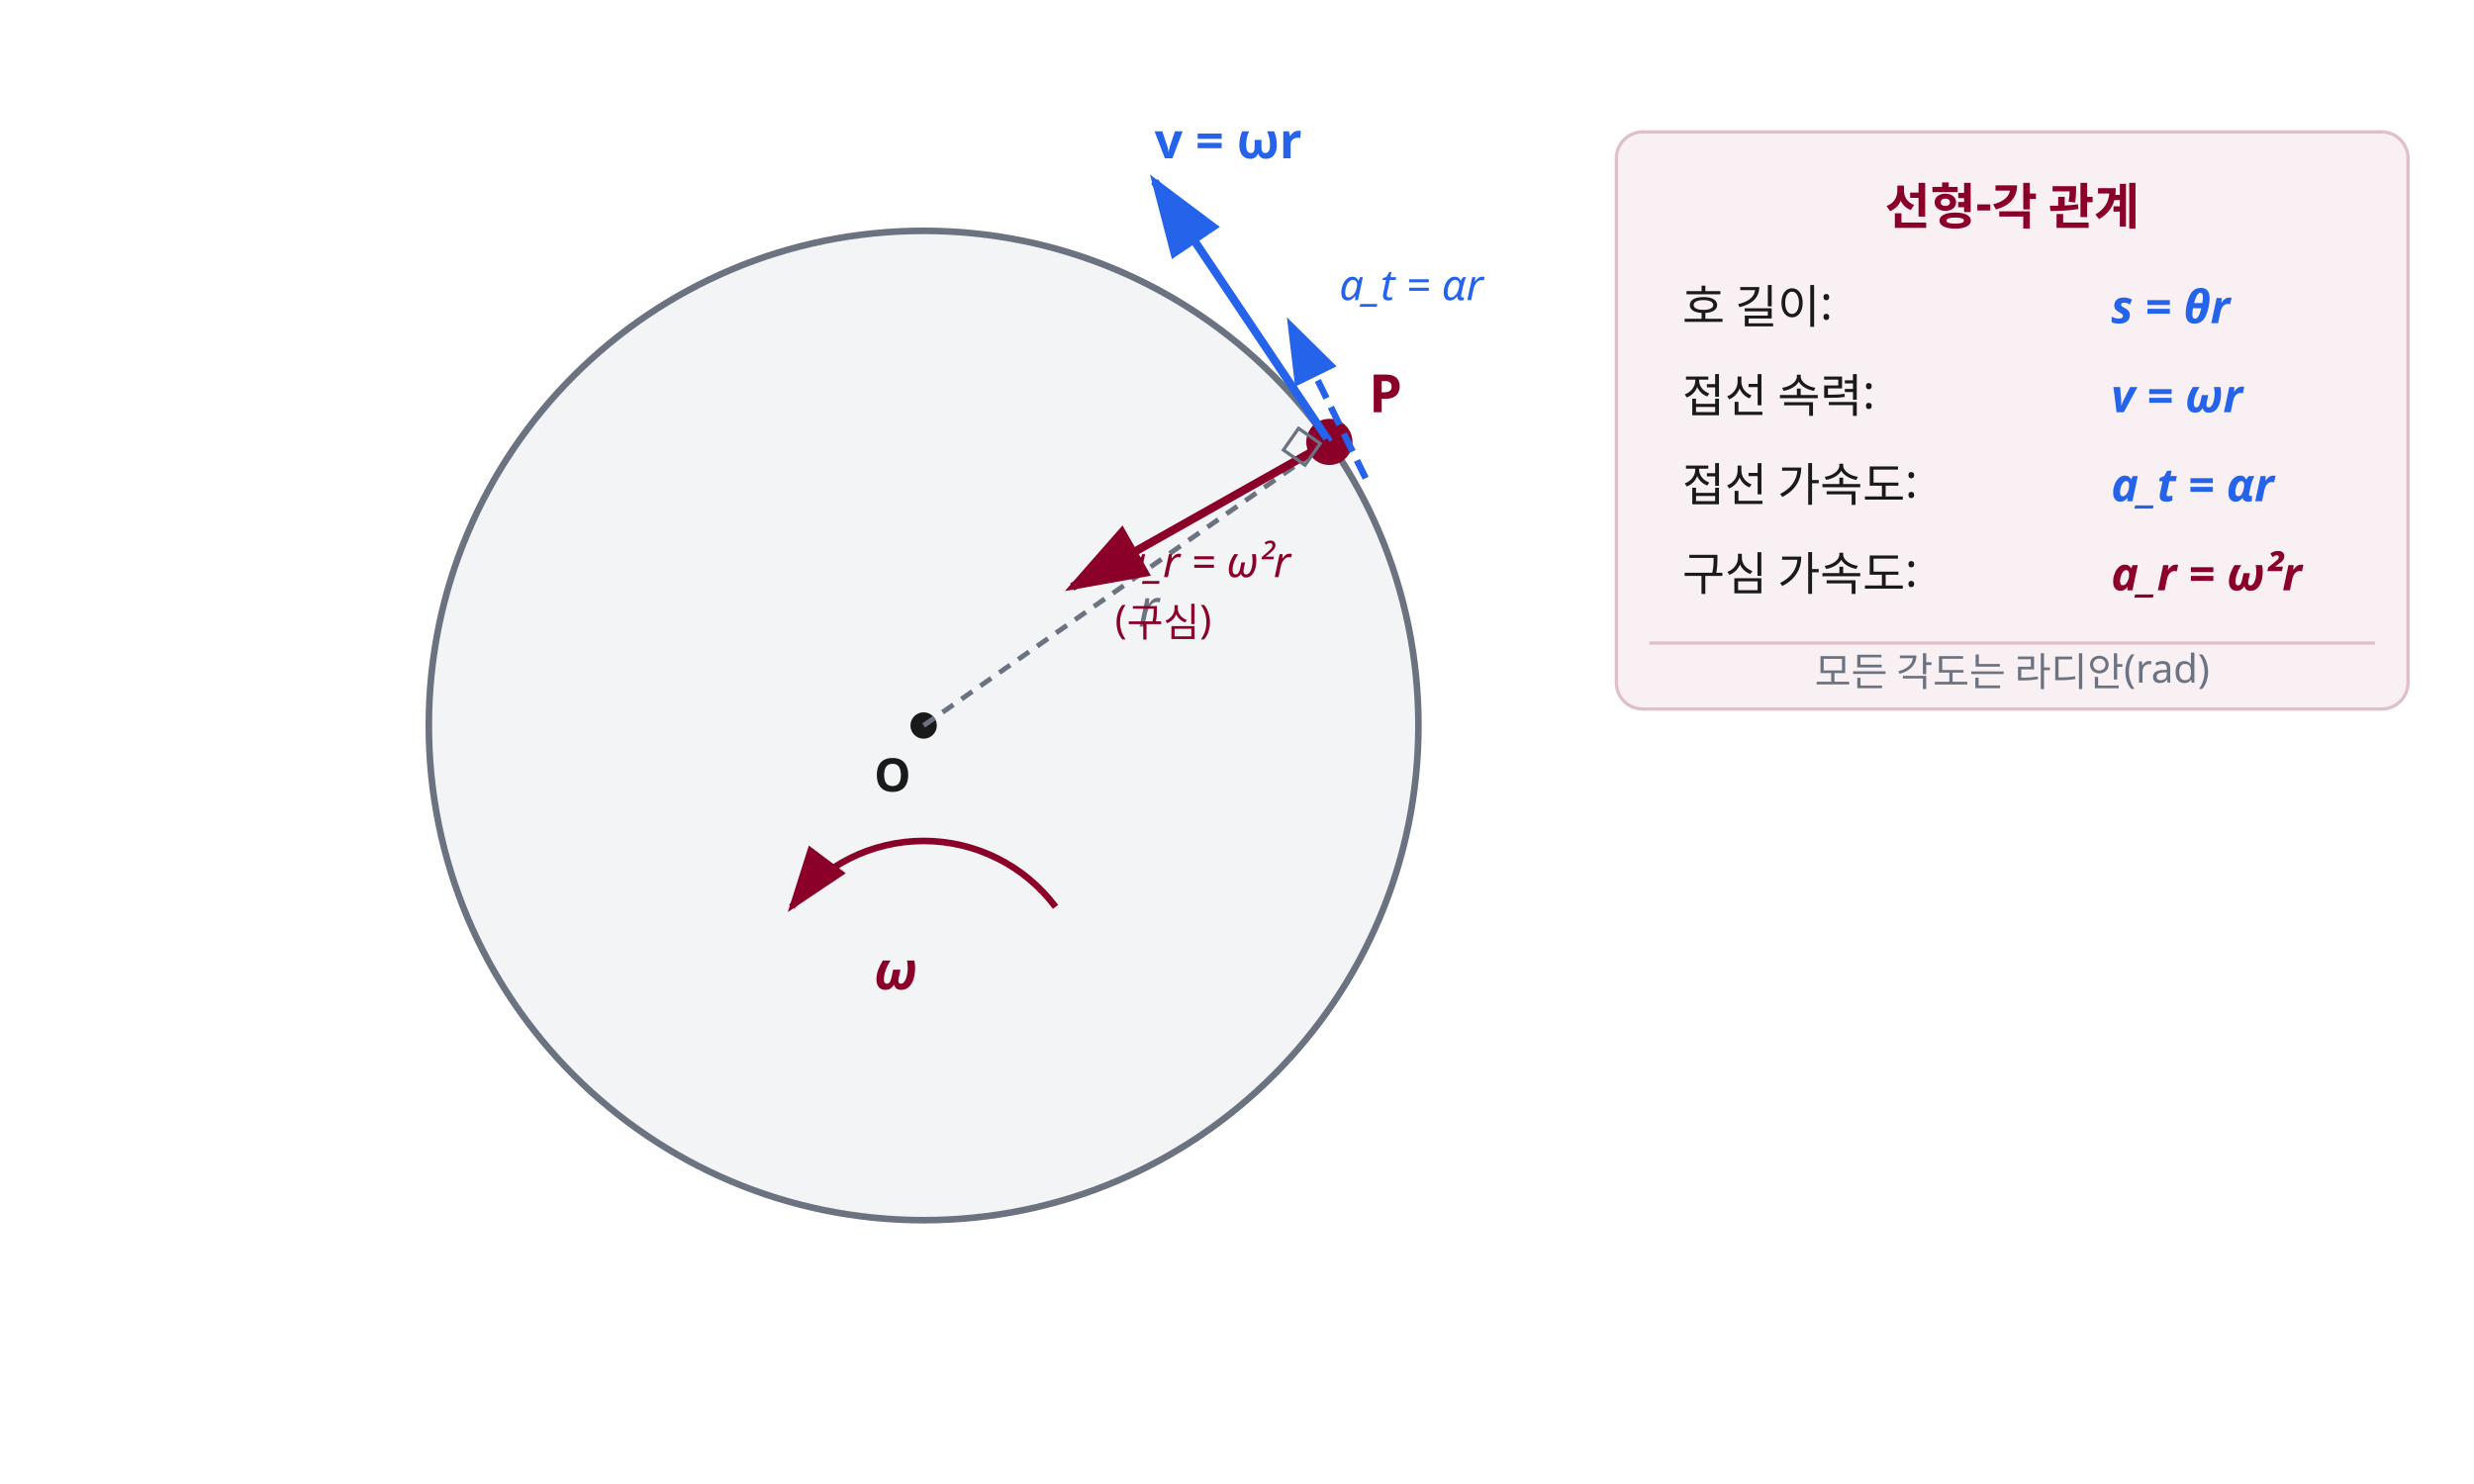
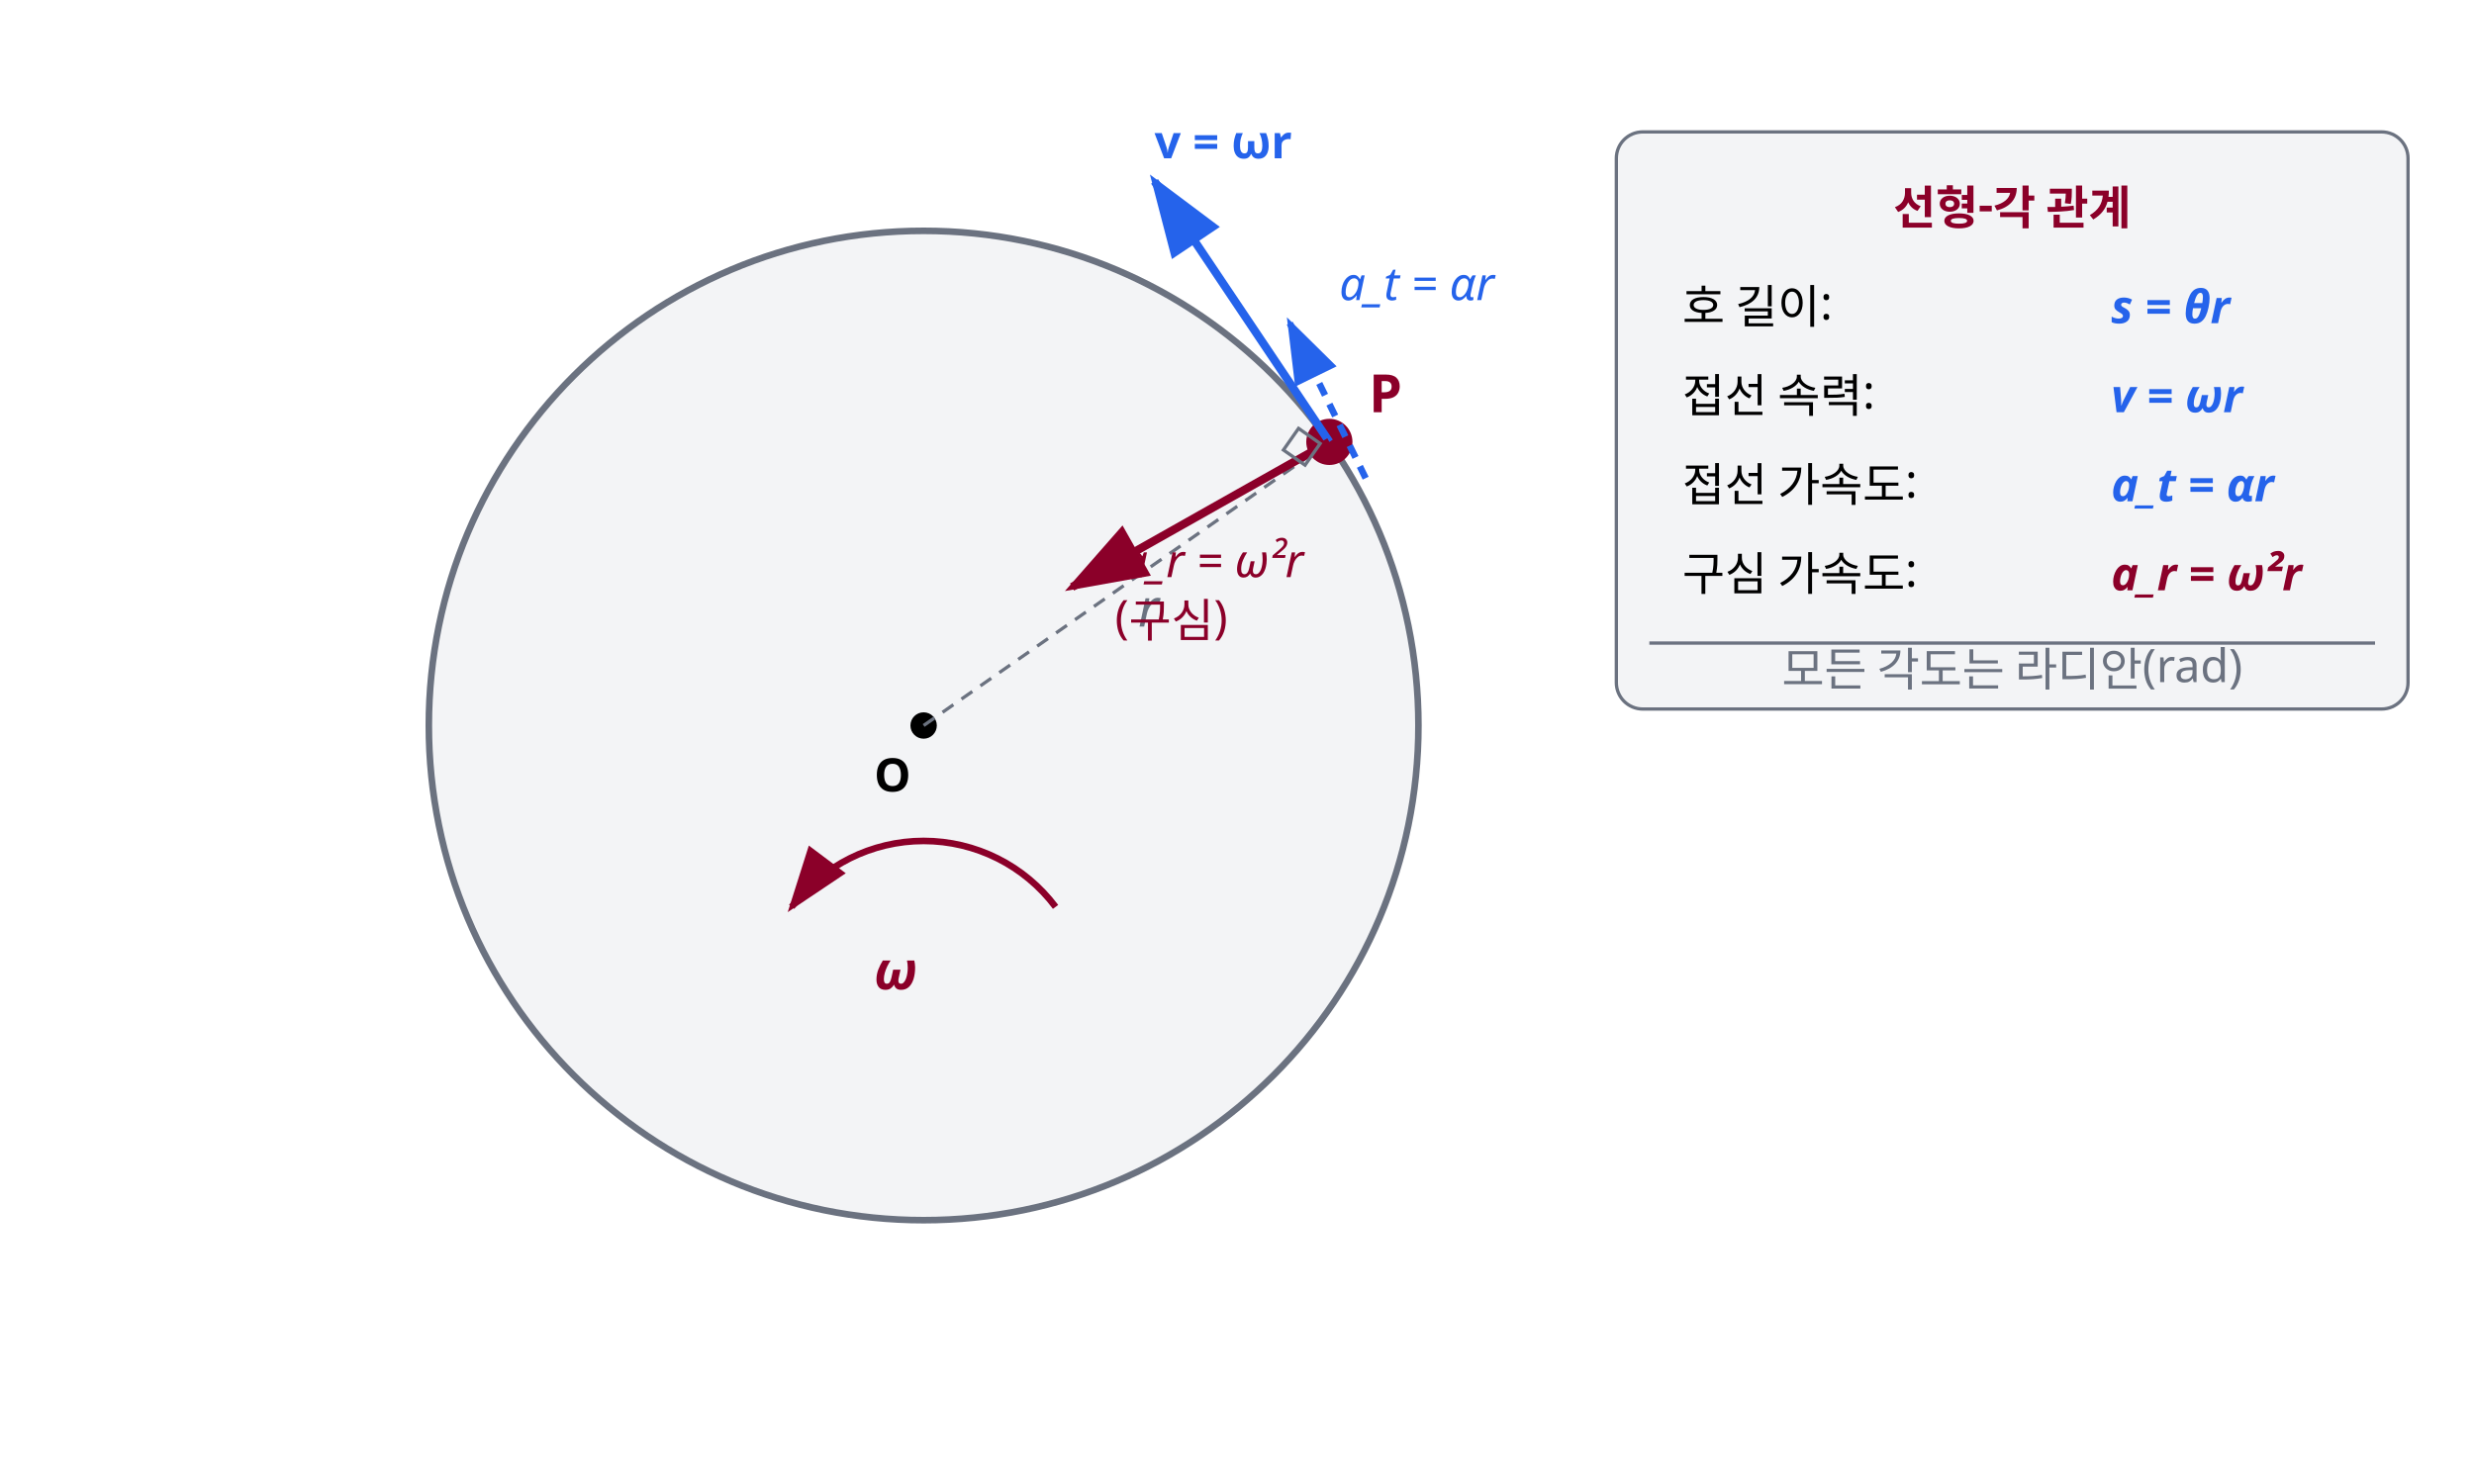
<svg xmlns="http://www.w3.org/2000/svg" viewBox="0 0 750 450" font-family="sans-serif">
  <defs>
    <marker id="arr-red" markerWidth="10" markerHeight="7" refX="9" refY="3.5" orient="auto">
      <polygon points="0 0, 10 3.5, 0 7" fill="#8B0029" />
    </marker>
    <marker id="arr-blue" markerWidth="10" markerHeight="7" refX="9" refY="3.5" orient="auto">
      <polygon points="0 0, 10 3.5, 0 7" fill="#2563EB" />
    </marker>
    <marker id="arr-gray" markerWidth="8" markerHeight="6" refX="7" refY="3" orient="auto">
      <polygon points="0 0, 8 3, 0 6" fill="#6B7280" />
    </marker>
  </defs>
  <circle cx="280" cy="220" r="150" fill="#F3F4F6" stroke="#6B7280" stroke-width="2" />
-   <circle cx="280" cy="220" r="4" fill="#1a1a1a" />
-   <text x="265" y="240" font-size="14" fill="#1a1a1a" font-weight="bold">O</text>
-   <line x1="280" y1="220" x2="403" y2="134" stroke="#6B7280" stroke-width="1.5" stroke-dasharray="4 3" />
+   <circle cx="280" cy="220" r="4" fill="#000000" />
+   <text x="265" y="240" font-size="14" fill="#000000" font-weight="bold">O</text>
+   <line x1="280" y1="220" x2="403" y2="134" stroke="#6B7280" stroke-width="1" stroke-dasharray="4 3" />
  <text x="345" y="190" font-size="16" fill="#6B7280" font-style="italic">r</text>
  <circle cx="403" cy="134" r="7" fill="#8B0029" />
  <text x="415" y="125" font-size="16" fill="#8B0029" font-weight="bold">P</text>
  <line x1="403" y1="134" x2="350" y2="55" stroke="#2563EB" stroke-width="2.5" marker-end="url(#arr-blue)" />
-   <text x="350" y="48" font-size="15" fill="#2563EB" font-weight="bold">v = ωr</text>
-   <line x1="414" y1="145" x2="391" y2="98" stroke="#2563EB" stroke-width="2" marker-end="url(#arr-blue)" stroke-dasharray="6 3" />
-   <text x="406" y="91" font-size="13" fill="#2563EB" font-style="italic">a_t = αr</text>
+   <text x="350" y="48" font-size="14" fill="#2563EB" font-weight="bold">v = ωr</text>
+   <line x1="414" y1="145" x2="391" y2="98" stroke="#2563EB" stroke-width="2" marker-end="url(#arr-blue)" stroke-dasharray="4 3" />
+   <text x="406" y="91" font-size="14" fill="#2563EB" font-style="italic">a_t = αr</text>
  <line x1="403" y1="134" x2="325" y2="178" stroke="#8B0029" stroke-width="2.5" marker-end="url(#arr-red)" />
-   <text x="340" y="175" font-size="13" fill="#8B0029" font-style="italic">a_r = ω²r</text>
-   <text x="338" y="192" font-size="12" fill="#8B0029">(구심)</text>
+   <text x="340" y="175" font-size="14" fill="#8B0029" font-style="italic">a_r = ω²r</text>
+   <text x="338" y="192" font-size="14" fill="#8B0029">(구심)</text>
  <path d="M 320 275 A 50 50 0 0 0 240 275" fill="none" stroke="#8B0029" stroke-width="2" marker-end="url(#arr-red)" />
  <text x="265" y="300" font-size="16" fill="#8B0029" font-weight="bold" font-style="italic">ω</text>
-   <rect x="490" y="40" width="240" height="175" rx="8" fill="#f8f0f2" stroke="#e0c0c8" stroke-width="1" />
-   <text x="610" y="68" text-anchor="middle" font-size="15" fill="#8B0029" font-weight="bold">선형-각 관계</text>
-   <text x="510" y="98" font-size="14" fill="#1a1a1a">호 길이:</text>
+   <rect x="490" y="40" width="240" height="175" rx="8" fill="#F3F4F6" stroke="#6B7280" stroke-width="1" />
+   <text x="610" y="68" text-anchor="middle" font-size="14" fill="#8B0029" font-weight="bold">선형-각 관계</text>
+   <text x="510" y="98" font-size="14" fill="#000000">호 길이:</text>
  <text x="640" y="98" font-size="14" fill="#2563EB" font-weight="bold" font-style="italic">s = θr</text>
-   <text x="510" y="125" font-size="14" fill="#1a1a1a">접선 속력:</text>
+   <text x="510" y="125" font-size="14" fill="#000000">접선 속력:</text>
  <text x="640" y="125" font-size="14" fill="#2563EB" font-weight="bold" font-style="italic">v = ωr</text>
-   <text x="510" y="152" font-size="14" fill="#1a1a1a">접선 가속도:</text>
+   <text x="510" y="152" font-size="14" fill="#000000">접선 가속도:</text>
  <text x="640" y="152" font-size="14" fill="#2563EB" font-weight="bold" font-style="italic">a_t = αr</text>
-   <text x="510" y="179" font-size="14" fill="#1a1a1a">구심 가속도:</text>
+   <text x="510" y="179" font-size="14" fill="#000000">구심 가속도:</text>
  <text x="640" y="179" font-size="14" fill="#8B0029" font-weight="bold" font-style="italic">a_r = ω²r</text>
-   <line x1="500" y1="195" x2="720" y2="195" stroke="#e0c0c8" stroke-width="1" />
-   <text x="610" y="208" text-anchor="middle" font-size="12" fill="#6B7280">모든 각도는 라디안(rad)</text>
+   <line x1="500" y1="195" x2="720" y2="195" stroke="#6B7280" stroke-width="1" />
+   <text x="610" y="208" text-anchor="middle" font-size="14" fill="#6B7280">모든 각도는 라디안(rad)</text>
  <rect x="393" y="124" width="8" height="8" fill="none" stroke="#6B7280" stroke-width="1" transform="rotate(-55, 403, 134)" />
</svg>
